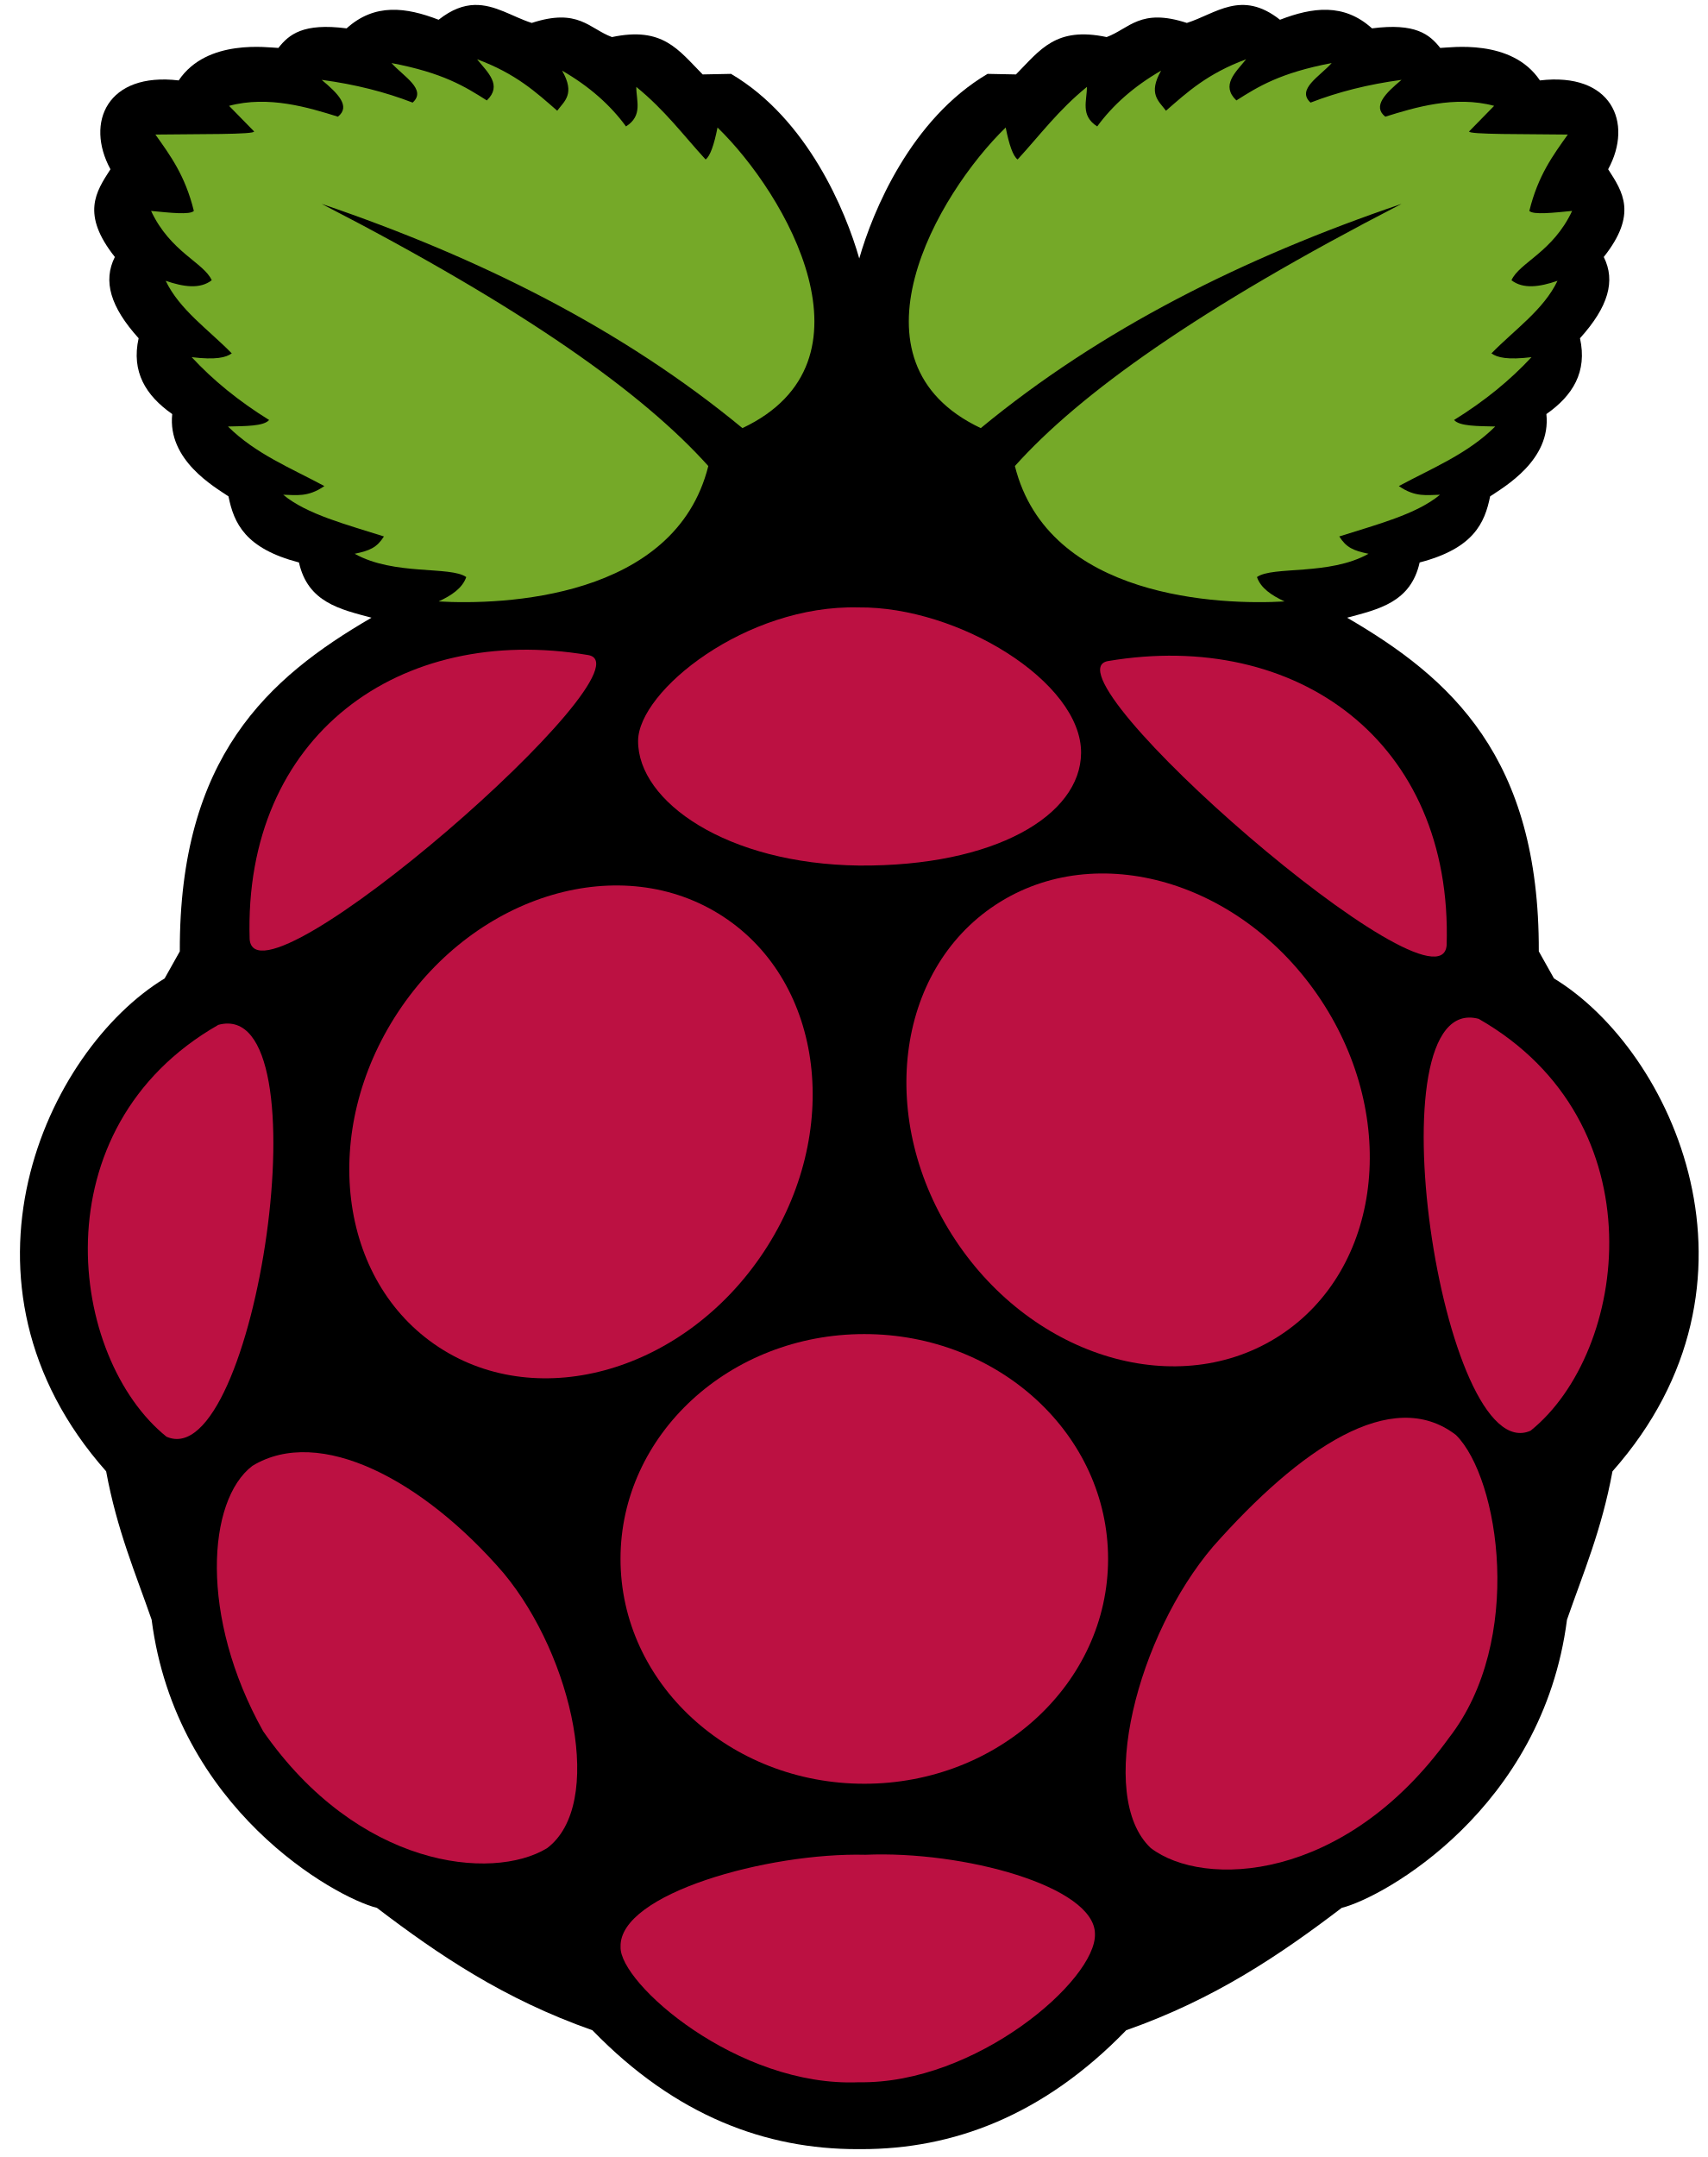
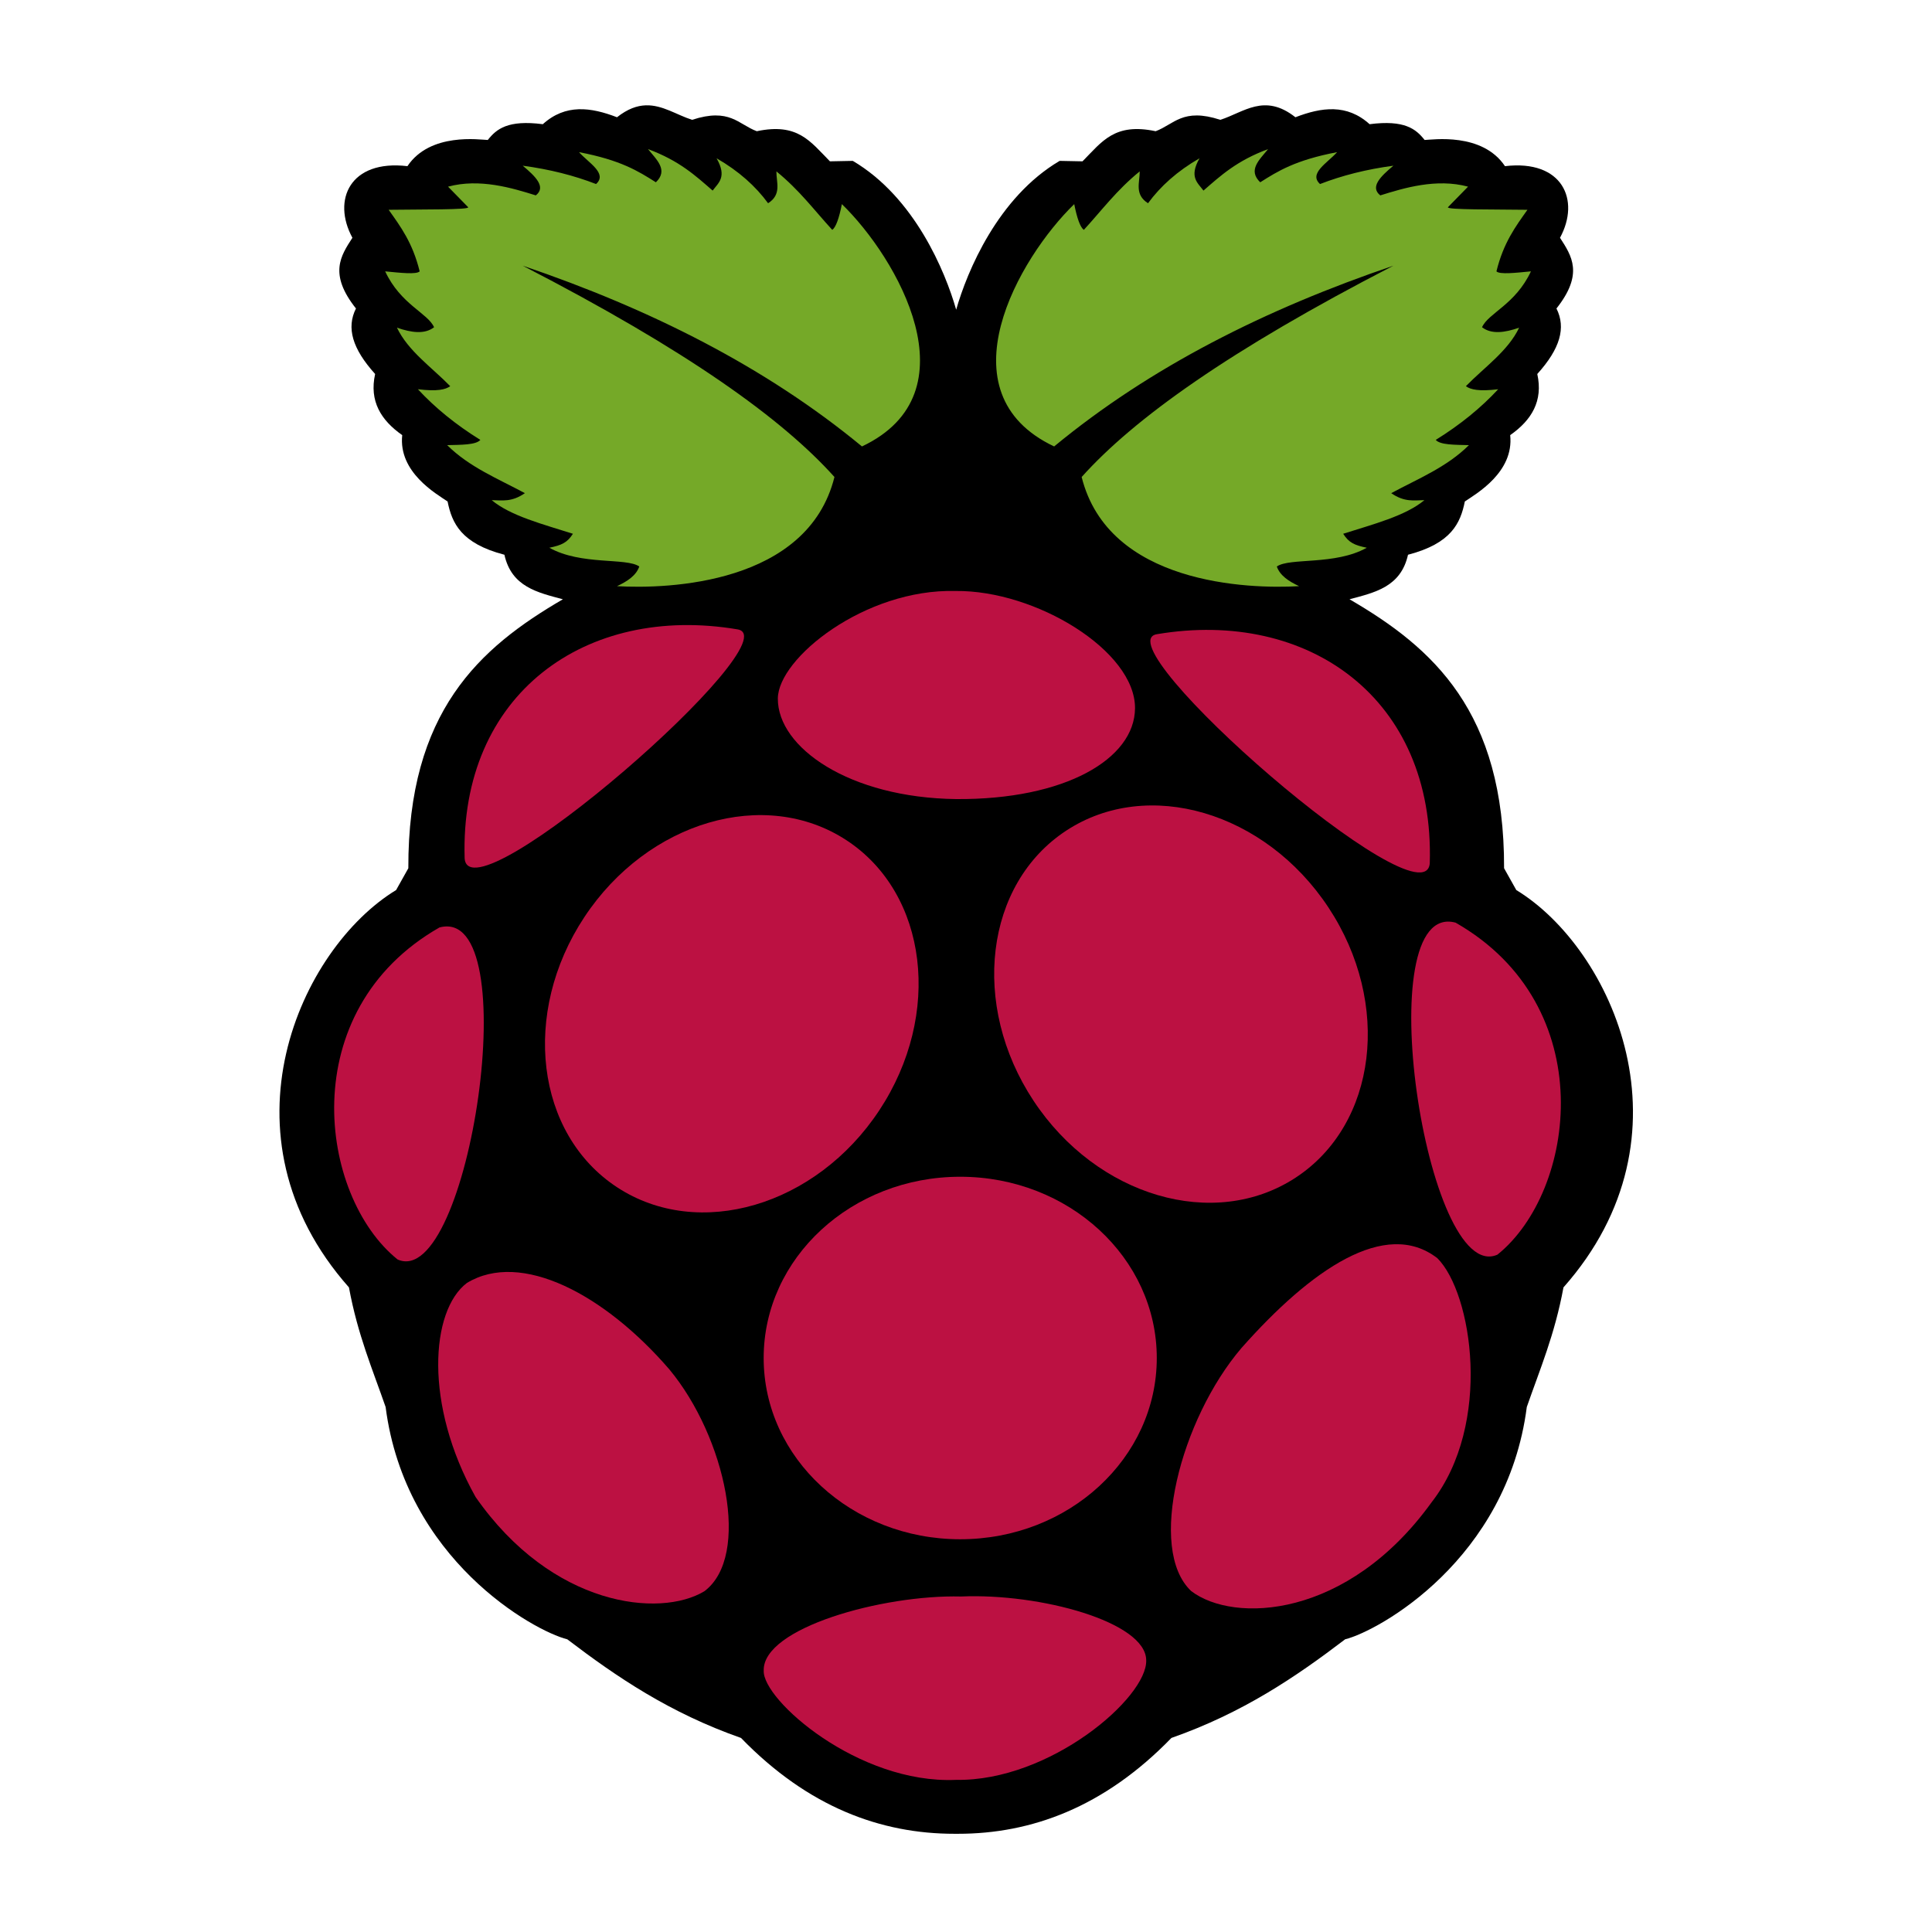
- <svg xmlns="http://www.w3.org/2000/svg" version="1.1" width="570" height="720">
-   <path d="m 158.375,1.656 c -3.619,0.112 -7.517,1.449 -11.938,4.938 C 135.611,2.417 125.11,0.967 115.719,9.469 101.225,7.588 96.508,11.469 92.938,16 89.755,15.934 69.119,12.728 59.656,26.844 35.875,24.03 28.359,40.832 36.875,56.5 c -4.857,7.519 -9.89,14.947 1.469,29.281 -4.018,7.984 -1.527,16.644 7.938,27.125 -2.498,11.223 2.412,19.141 11.219,25.312 -1.647,15.358 14.084,24.287 18.781,27.469 1.804,8.949 5.563,17.393 23.531,22.062 2.963,13.336 13.762,15.639 24.219,18.438 -34.562,20.09 -64.201,46.523 -64,111.375 l -5.062,9.031 C 15.338,350.696 -20.317,428.16 35.438,491.125 c 3.642,19.708 9.75,33.864 15.188,49.531 8.134,63.131 61.218,92.692 75.219,96.188 20.517,15.628 42.368,30.457 71.938,40.844 27.875,28.749 58.074,39.706 88.438,39.688 0.445,-2.8e-4 0.899,0.005 1.344,0 30.364,0.019 60.562,-10.938 88.438,-39.688 29.569,-10.387 51.421,-25.216 71.938,-40.844 14.001,-3.496 67.085,-33.057 75.219,-96.188 5.438,-15.667 11.546,-29.823 15.188,-49.531 55.754,-62.965 20.1,-140.429 -19.531,-164.531 L 513.75,317.562 c 0.201,-64.852 -29.438,-91.285 -64,-111.375 10.457,-2.798 21.256,-5.101 24.219,-18.438 17.968,-4.67 21.728,-13.114 23.531,-22.062 4.698,-3.181 20.428,-12.111 18.781,-27.469 8.807,-6.172 13.717,-14.09 11.219,-25.312 9.465,-10.481 11.956,-19.141 7.938,-27.125 C 546.796,71.447 541.763,64.019 536.906,56.5 545.422,40.832 537.907,24.03 514.125,26.844 504.663,12.728 484.026,15.934 480.844,16 477.273,11.469 472.556,7.588 458.062,9.469 448.671,0.967 438.171,2.417 427.344,6.594 414.485,-3.554 405.971,4.58 396.25,7.656 380.676,2.568 377.117,9.537 369.469,12.375 352.493,8.787 347.333,16.599 339.188,24.844 l -9.469,-0.188 c -25.611,15.093 -38.334,45.826 -42.844,61.625 -4.512,-15.802 -17.206,-46.535 -42.812,-61.625 l -9.469,0.188 C 226.448,16.599 221.288,8.787 204.312,12.375 196.664,9.537 193.105,2.568 177.531,7.656 c -6.38,-2.018 -12.247,-6.214 -19.156,-6 z" style="fill:#000000" />
-   <path d="m 107.392,68.056 c 67.948,35.031 107.447,63.369 129.087,87.504 -11.082,44.418 -68.896,46.445 -90.036,45.199 4.328,-2.015 7.94,-4.428 9.221,-8.136 -5.304,-3.77 -24.113,-0.397 -37.244,-7.774 5.044,-1.045 7.403,-2.063 9.763,-5.785 -12.406,-3.957 -25.769,-7.366 -33.628,-13.921 4.241,0.052 8.201,0.949 13.74,-2.893 -11.112,-5.988 -22.969,-10.734 -32.181,-19.887 5.745,-0.141 11.939,-0.057 13.74,-2.17 -10.17,-6.301 -18.751,-13.308 -25.854,-20.972 8.04,0.971 11.435,0.135 13.379,-1.266 -7.688,-7.874 -17.418,-14.523 -22.057,-24.226 5.97,2.057 11.431,2.845 15.368,-0.181 -2.612,-5.893 -13.805,-9.37 -20.249,-23.142 6.284,0.609 12.95,1.371 14.283,0 C 61.802,58.517 56.797,51.836 51.888,44.914 65.338,44.714 85.716,44.966 84.793,43.829 l -8.317,-8.497 c 13.138,-3.537 26.581,0.568 36.34,3.616 4.382,-3.458 -0.078,-7.83 -5.424,-12.294 11.165,1.491 21.254,4.057 30.373,7.593 4.872,-4.399 -3.164,-8.799 -7.051,-13.198 17.249,3.273 24.557,7.871 31.82,12.475 5.269,-5.051 0.302,-9.343 -3.254,-13.74 13.006,4.817 19.705,11.036 26.758,17.175 2.391,-3.227 6.075,-5.592 1.627,-13.379 9.234,5.323 16.189,11.595 21.334,18.622 5.713,-3.638 3.404,-8.613 3.435,-13.198 9.597,7.807 15.687,16.114 23.142,24.226 1.502,-1.093 2.817,-4.802 3.977,-10.667 22.895,22.212 55.246,78.158 8.317,100.341 C 207.95,109.957 160.253,86.017 107.392,68.056 z" style="fill:#75a928" />
-   <path d="M 467.925,68.056 C 399.977,103.087 360.478,131.425 338.838,155.56 c 11.082,44.418 68.896,46.445 90.036,45.199 -4.328,-2.015 -7.94,-4.428 -9.221,-8.136 5.304,-3.77 24.113,-0.397 37.244,-7.774 -5.044,-1.045 -7.403,-2.063 -9.763,-5.785 12.406,-3.957 25.769,-7.366 33.628,-13.921 -4.241,0.052 -8.201,0.949 -13.74,-2.893 11.112,-5.988 22.969,-10.734 32.181,-19.887 -5.745,-0.141 -11.939,-0.057 -13.74,-2.17 10.17,-6.301 18.751,-13.308 25.854,-20.972 -8.04,0.971 -11.435,0.135 -13.379,-1.266 7.688,-7.874 17.418,-14.523 22.057,-24.226 -5.97,2.057 -11.431,2.845 -15.368,-0.181 2.612,-5.893 13.805,-9.37 20.249,-23.142 -6.284,0.609 -12.95,1.371 -14.283,0 2.922,-11.889 7.927,-18.57 12.836,-25.492 -13.45,-0.2 -33.828,0.052 -32.905,-1.085 l 8.317,-8.497 c -13.138,-3.537 -26.581,0.568 -36.34,3.616 -4.382,-3.458 0.078,-7.83 5.424,-12.294 -11.165,1.491 -21.254,4.057 -30.373,7.593 -4.872,-4.399 3.164,-8.799 7.051,-13.198 -17.249,3.273 -24.557,7.871 -31.82,12.475 -5.269,-5.051 -0.302,-9.343 3.254,-13.74 -13.006,4.817 -19.705,11.036 -26.758,17.175 -2.391,-3.227 -6.075,-5.592 -1.627,-13.379 -9.234,5.323 -16.189,11.595 -21.334,18.622 -5.713,-3.638 -3.404,-8.613 -3.435,-13.198 -9.597,7.807 -15.687,16.114 -23.142,24.226 -1.502,-1.093 -2.817,-4.802 -3.977,-10.667 -22.895,22.212 -55.246,78.158 -8.317,100.341 39.919,-32.947 87.616,-56.888 140.477,-74.849 z" style="fill:#75a928" />
-   <path d="m 365.205,521.849 a 71.956,66.532 0 1 1 -143.912,0 71.956,66.532 0 1 1 143.912,0 z" transform="matrix(1.131107,0,0,1.12805,-43.13914,-68.31098)" style="fill:#bc1142" />
-   <path d="m 262.841,276.648 a 61.875,28.125 0 1 1 -123.75,0 61.875,28.125 0 1 1 123.75,0 z" transform="matrix(0.7674168,-1.161311,2.171115,1.422437,-560.8886,217.6886)" style="fill:#bc1142" />
-   <path d="m 262.841,276.648 a 61.875,28.125 0 1 1 -123.75,0 61.875,28.125 0 1 1 123.75,0 z" transform="matrix(-0.7674168,-1.161311,-2.171115,1.422437,1134.829,213.6886)" style="fill:#bc1142" />
-   <path d="M 72.91,342.088 C 109.324,332.331 85.202,492.724 55.577,479.564 22.99,453.351 12.494,376.588 72.91,342.088 z" style="fill:#bc1142" />
-   <path d="m 493.678,340.088 c -36.414,-9.757 -12.292,150.637 17.333,137.476 32.587,-26.213 43.083,-102.975 -17.333,-137.476 z" style="fill:#bc1142" />
-   <path d="m 369.972,220.653 c 62.835,-10.61 115.116,26.722 113.011,94.858 -2.067,26.121 -136.159,-90.969 -113.011,-94.858 z" style="fill:#bc1142" />
-   <path d="M 196.36,218.653 C 133.525,208.043 81.244,245.376 83.348,313.511 85.415,339.632 219.507,222.542 196.36,218.653 z" style="fill:#bc1142" />
-   <path d="m 286.619,202.756 c -37.503,-0.975 -73.495,27.834 -73.582,44.544 -0.105,20.304 29.651,41.093 73.837,41.62 45.123,0.323 73.916,-16.64 74.061,-37.594 0.165,-23.74 -41.039,-48.937 -74.317,-48.571 z" style="fill:#bc1142" />
-   <path d="m 288.909,619.117 c 32.697,-1.427 76.571,10.532 76.657,26.396 0.543,15.405 -39.79,50.211 -78.826,49.538 -40.427,1.744 -80.069,-33.116 -79.55,-45.199 -0.605,-17.716 49.226,-31.548 81.719,-30.735 z" style="fill:#bc1142" />
-   <path d="m 168.139,525.104 c 23.279,28.046 33.891,77.319 14.464,91.844 -18.379,11.088 -63.012,6.522 -94.736,-39.052 -21.395,-38.242 -18.638,-77.157 -3.616,-88.589 22.464,-13.684 57.173,4.799 83.889,35.797 z" style="fill:#bc1142" />
-   <path d="m 405.021,516.212 c -25.187,29.502 -39.212,83.31 -20.838,100.643 17.568,13.464 64.729,11.582 99.566,-36.756 25.296,-32.465 16.82,-86.682 2.371,-101.075 -21.464,-16.602 -52.277,4.645 -81.099,37.188 z" style="fill:#bc1142" />
+ <svg xmlns="http://www.w3.org/2000/svg" version="1.1" width="800" height="800" id="svg3410">
+   <defs id="defs3442" />
+   <path d="m 267.426,43.615 c -3.619,0.112 -7.517,1.449 -11.938,4.938 -10.827,-4.176 -21.327,-5.627 -30.719,2.875 -14.494,-1.881 -19.21,2.001 -22.781,6.531 -3.183,-0.066 -23.819,-3.272 -33.281,10.844 -23.782,-2.813 -31.297,13.988 -22.781,29.656 -4.857,7.519 -9.89,14.947 1.469,29.281 -4.018,7.984 -1.527,16.644 7.938,27.125 -2.498,11.223 2.412,19.141 11.219,25.312 -1.647,15.358 14.084,24.287 18.781,27.469 1.804,8.949 5.563,17.393 23.531,22.062 2.963,13.336 13.762,15.639 24.219,18.438 -34.562,20.09 -64.201,46.523 -64,111.375 l -5.062,9.031 c -39.631,24.102 -75.285,101.566 -19.531,164.531 3.642,19.708 9.75,33.864 15.188,49.531 8.134,63.131 61.218,92.692 75.219,96.188 20.517,15.628 42.368,30.457 71.938,40.844 27.875,28.749 58.074,39.706 88.438,39.688 0.445,-2.8e-4 0.899,0.005 1.344,0 30.364,0.019 60.562,-10.938 88.438,-39.688 29.569,-10.387 51.421,-25.216 71.938,-40.844 14.001,-3.496 67.085,-33.057 75.219,-96.188 5.438,-15.667 11.546,-29.823 15.188,-49.531 55.754,-62.965 20.1,-140.429 -19.531,-164.531 l -5.062,-9.031 c 0.201,-64.852 -29.438,-91.285 -64,-111.375 10.457,-2.798 21.256,-5.101 24.219,-18.438 17.968,-4.67 21.728,-13.114 23.531,-22.062 4.698,-3.181 20.428,-12.111 18.781,-27.469 8.807,-6.172 13.717,-14.09 11.219,-25.312 9.465,-10.481 11.956,-19.141 7.938,-27.125 11.358,-14.334 6.326,-21.762 1.469,-29.281 8.516,-15.668 1,-32.47 -22.781,-29.656 -9.462,-14.116 -30.099,-10.91 -33.281,-10.844 -3.571,-4.531 -8.287,-8.412 -22.781,-6.531 -9.392,-8.502 -19.892,-7.051 -30.719,-2.875 -12.859,-10.147 -21.372,-2.013 -31.094,1.062 -15.574,-5.088 -19.133,1.881 -26.781,4.719 -16.975,-3.588 -22.136,4.224 -30.281,12.469 l -9.469,-0.188 c -25.611,15.093 -38.334,45.826 -42.844,61.625 -4.512,-15.802 -17.206,-46.535 -42.812,-61.625 l -9.469,0.188 c -8.146,-8.245 -13.306,-16.057 -30.281,-12.469 -7.648,-2.838 -11.207,-9.807 -26.781,-4.719 -6.38,-2.018 -12.247,-6.214 -19.156,-6 z" style="fill:#000000" id="path3412" />
+   <path d="m 216.443,110.014 c 67.948,35.031 107.447,63.369 129.087,87.504 -11.082,44.418 -68.896,46.445 -90.036,45.199 4.328,-2.015 7.94,-4.428 9.221,-8.136 -5.304,-3.77 -24.113,-0.397 -37.244,-7.774 5.044,-1.045 7.403,-2.063 9.763,-5.785 -12.406,-3.957 -25.769,-7.366 -33.628,-13.921 4.241,0.052 8.201,0.949 13.74,-2.893 -11.112,-5.988 -22.969,-10.734 -32.181,-19.887 5.745,-0.141 11.939,-0.057 13.74,-2.17 -10.17,-6.301 -18.751,-13.308 -25.854,-20.972 8.04,0.971 11.435,0.135 13.379,-1.266 -7.688,-7.874 -17.418,-14.523 -22.057,-24.226 5.97,2.057 11.431,2.845 15.368,-0.181 -2.612,-5.893 -13.805,-9.37 -20.249,-23.142 6.284,0.609 12.95,1.371 14.283,0 -2.922,-11.889 -7.927,-18.57 -12.836,-25.492 13.45,-0.2 33.828,0.052 32.905,-1.085 l -8.317,-8.497 c 13.138,-3.537 26.581,0.568 36.34,3.616 4.382,-3.458 -0.078,-7.83 -5.424,-12.294 11.165,1.491 21.254,4.057 30.373,7.593 4.872,-4.399 -3.164,-8.799 -7.051,-13.198 17.249,3.273 24.557,7.871 31.82,12.475 5.269,-5.051 0.302,-9.343 -3.254,-13.74 13.006,4.817 19.705,11.036 26.758,17.175 2.391,-3.227 6.075,-5.592 1.627,-13.379 9.234,5.323 16.189,11.595 21.334,18.622 5.713,-3.638 3.404,-8.613 3.435,-13.198 9.597,7.807 15.687,16.114 23.142,24.226 1.502,-1.093 2.817,-4.802 3.977,-10.667 22.895,22.212 55.246,78.158 8.317,100.341 -39.919,-32.947 -87.616,-56.888 -140.477,-74.849 z" style="fill:#75a928" id="path3414" />
+   <path d="m 576.976,110.014 c -67.948,35.031 -107.447,63.369 -129.087,87.504 11.082,44.418 68.896,46.445 90.036,45.199 -4.328,-2.015 -7.94,-4.428 -9.221,-8.136 5.304,-3.77 24.113,-0.397 37.244,-7.774 -5.044,-1.045 -7.403,-2.063 -9.763,-5.785 12.406,-3.957 25.769,-7.366 33.628,-13.921 -4.241,0.052 -8.201,0.949 -13.74,-2.893 11.112,-5.988 22.969,-10.734 32.181,-19.887 -5.745,-0.141 -11.939,-0.057 -13.74,-2.17 10.17,-6.301 18.751,-13.308 25.854,-20.972 -8.04,0.971 -11.435,0.135 -13.379,-1.266 7.688,-7.874 17.418,-14.523 22.057,-24.226 -5.97,2.057 -11.431,2.845 -15.368,-0.181 2.612,-5.893 13.805,-9.37 20.249,-23.142 -6.284,0.609 -12.95,1.371 -14.283,0 2.922,-11.889 7.927,-18.57 12.836,-25.492 -13.45,-0.2 -33.828,0.052 -32.905,-1.085 l 8.317,-8.497 c -13.138,-3.537 -26.581,0.568 -36.34,3.616 -4.382,-3.458 0.078,-7.83 5.424,-12.294 -11.165,1.491 -21.254,4.057 -30.373,7.593 -4.872,-4.399 3.164,-8.799 7.051,-13.198 -17.249,3.273 -24.557,7.871 -31.82,12.475 -5.269,-5.051 -0.302,-9.343 3.254,-13.74 -13.006,4.817 -19.705,11.036 -26.758,17.175 -2.391,-3.227 -6.075,-5.592 -1.627,-13.379 -9.234,5.323 -16.189,11.595 -21.334,18.622 -5.713,-3.638 -3.404,-8.613 -3.435,-13.198 -9.597,7.807 -15.687,16.114 -23.142,24.226 -1.502,-1.093 -2.817,-4.802 -3.977,-10.667 -22.895,22.212 -55.246,78.158 -8.317,100.341 39.919,-32.947 87.616,-56.888 140.477,-74.849 z" style="fill:#75a928" id="path3416" />
+   <path d="m 478.998,562.32 a 81.39,75.052 0 0 1 -162.78,0 81.39,75.052 0 1 1 162.78,0 z" style="fill:#bc1142" id="path3418" />
+   <path d="M 350.505,347.921 A 72.999,86.13 34.034 0 1 255.537,491.634 72.999,86.13 34.034 1 1 350.505,347.921 Z" style="fill:#bc1142" id="path3420" />
+   <path d="M 441.537,343.921 A 86.13,72.999 55.966 0 0 536.505,487.634 86.13,72.999 55.966 1 0 441.537,343.921 Z" style="fill:#bc1142" id="path3422" />
+   <path d="m 181.961,384.047 c 36.414,-9.757 12.292,150.637 -17.333,137.476 -32.587,-26.213 -43.083,-102.975 17.333,-137.476 z" style="fill:#bc1142" id="path3424" />
+   <path d="m 602.729,382.047 c -36.414,-9.757 -12.292,150.637 17.333,137.476 32.587,-26.213 43.083,-102.975 -17.333,-137.476 z" style="fill:#bc1142" id="path3426" />
+   <path d="m 479.023,262.612 c 62.835,-10.61 115.116,26.722 113.011,94.858 -2.067,26.121 -136.159,-90.969 -113.011,-94.858 z" style="fill:#bc1142" id="path3428" />
+   <path d="m 305.411,260.612 c -62.835,-10.61 -115.116,26.722 -113.011,94.858 2.067,26.121 136.159,-90.969 113.011,-94.858 z" style="fill:#bc1142" id="path3430" />
+   <path d="m 395.671,244.715 c -37.503,-0.975 -73.495,27.834 -73.582,44.544 -0.105,20.304 29.651,41.093 73.837,41.62 45.123,0.323 73.916,-16.64 74.061,-37.594 0.165,-23.74 -41.039,-48.937 -74.317,-48.571 z" style="fill:#bc1142" id="path3432" />
+   <path d="m 397.961,661.076 c 32.697,-1.427 76.571,10.532 76.657,26.396 0.543,15.405 -39.79,50.211 -78.826,49.538 -40.427,1.744 -80.069,-33.116 -79.55,-45.199 -0.605,-17.716 49.226,-31.548 81.719,-30.735 z" style="fill:#bc1142" id="path3434" />
+   <path d="m 277.19,567.063 c 23.279,28.046 33.891,77.319 14.464,91.844 -18.379,11.088 -63.012,6.522 -94.736,-39.052 -21.395,-38.242 -18.638,-77.157 -3.616,-88.589 22.464,-13.684 57.173,4.799 83.889,35.797 z" style="fill:#bc1142" id="path3436" />
+   <path d="m 514.072,558.171 c -25.187,29.502 -39.212,83.31 -20.838,100.643 17.568,13.464 64.729,11.582 99.566,-36.756 25.296,-32.465 16.82,-86.682 2.371,-101.075 -21.464,-16.602 -52.277,4.645 -81.099,37.188 z" style="fill:#bc1142" id="path3438" />
</svg>
